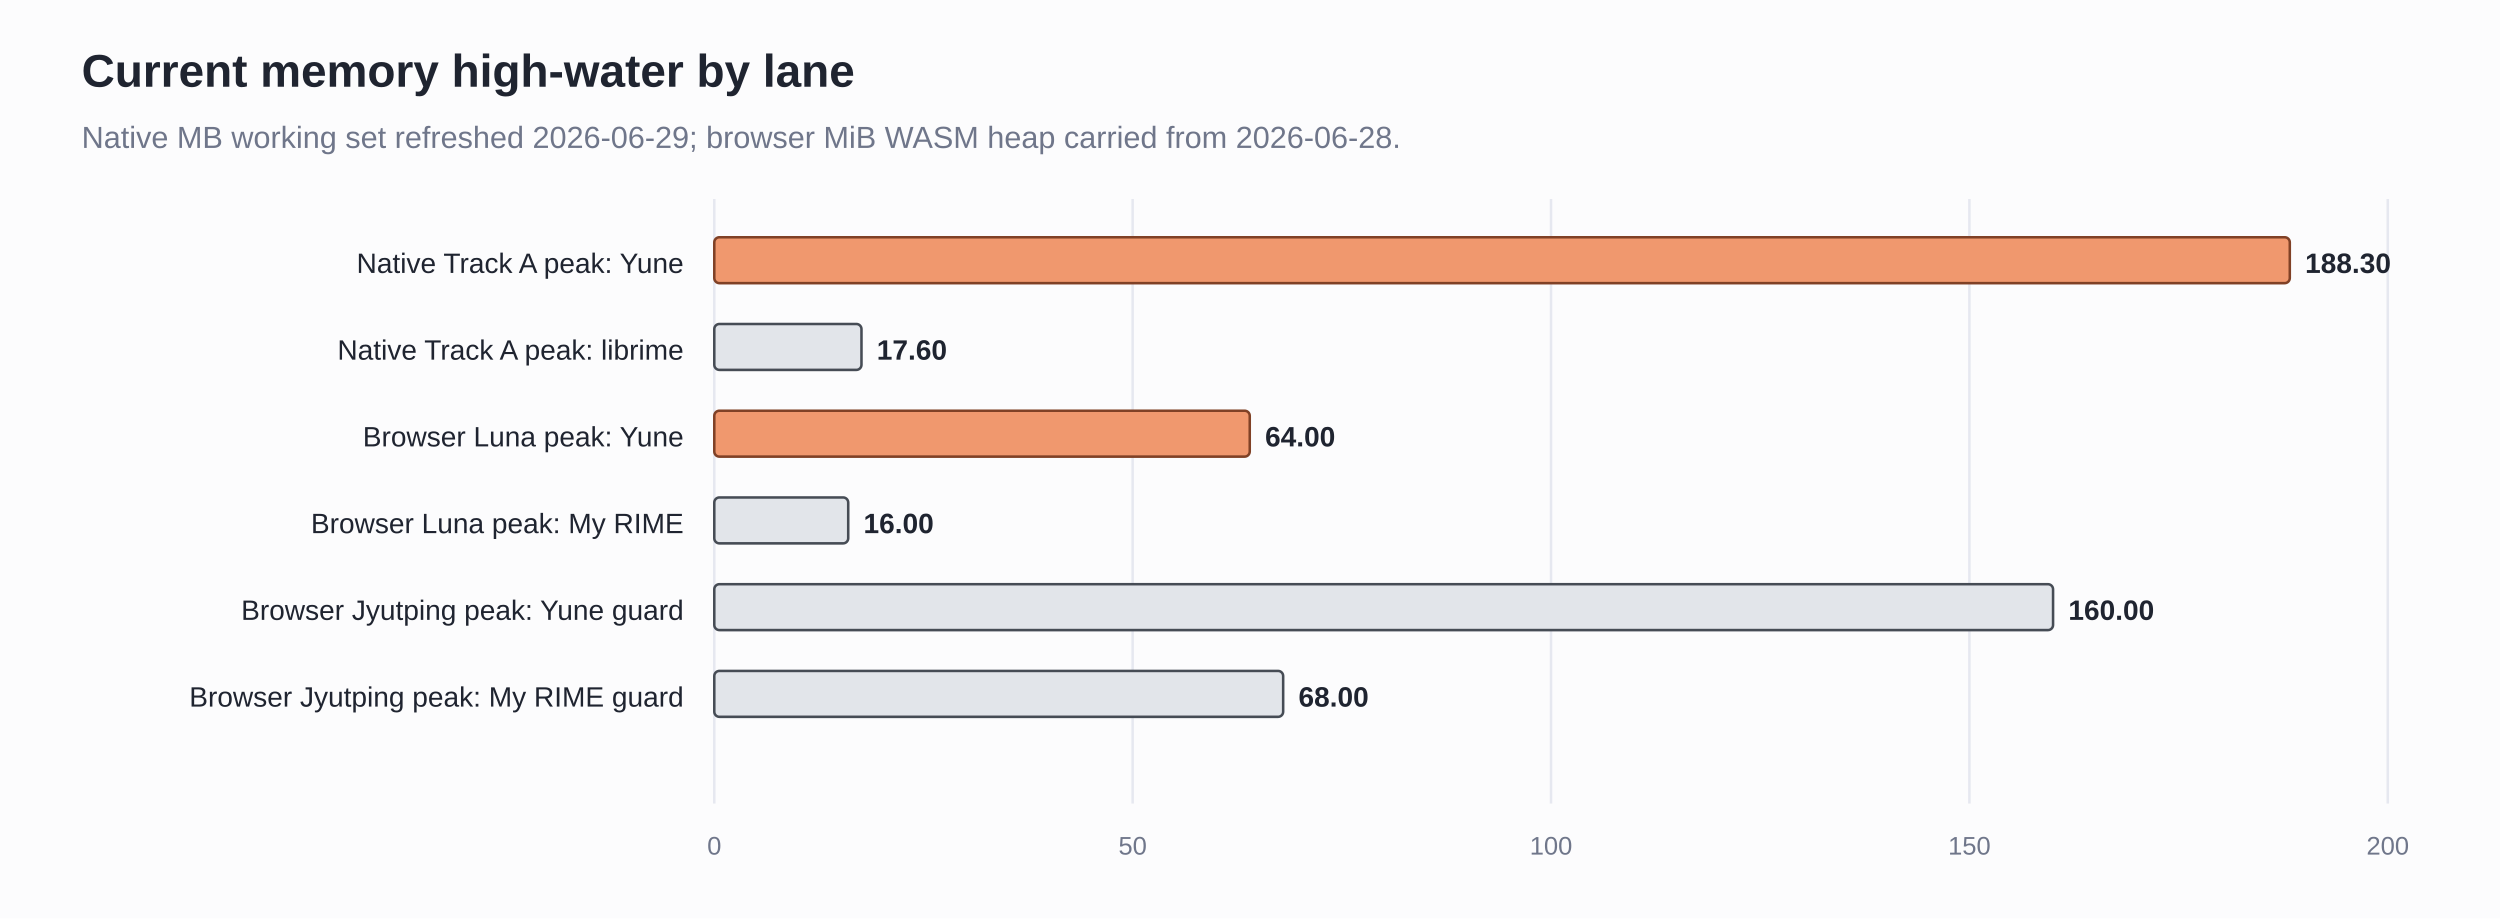
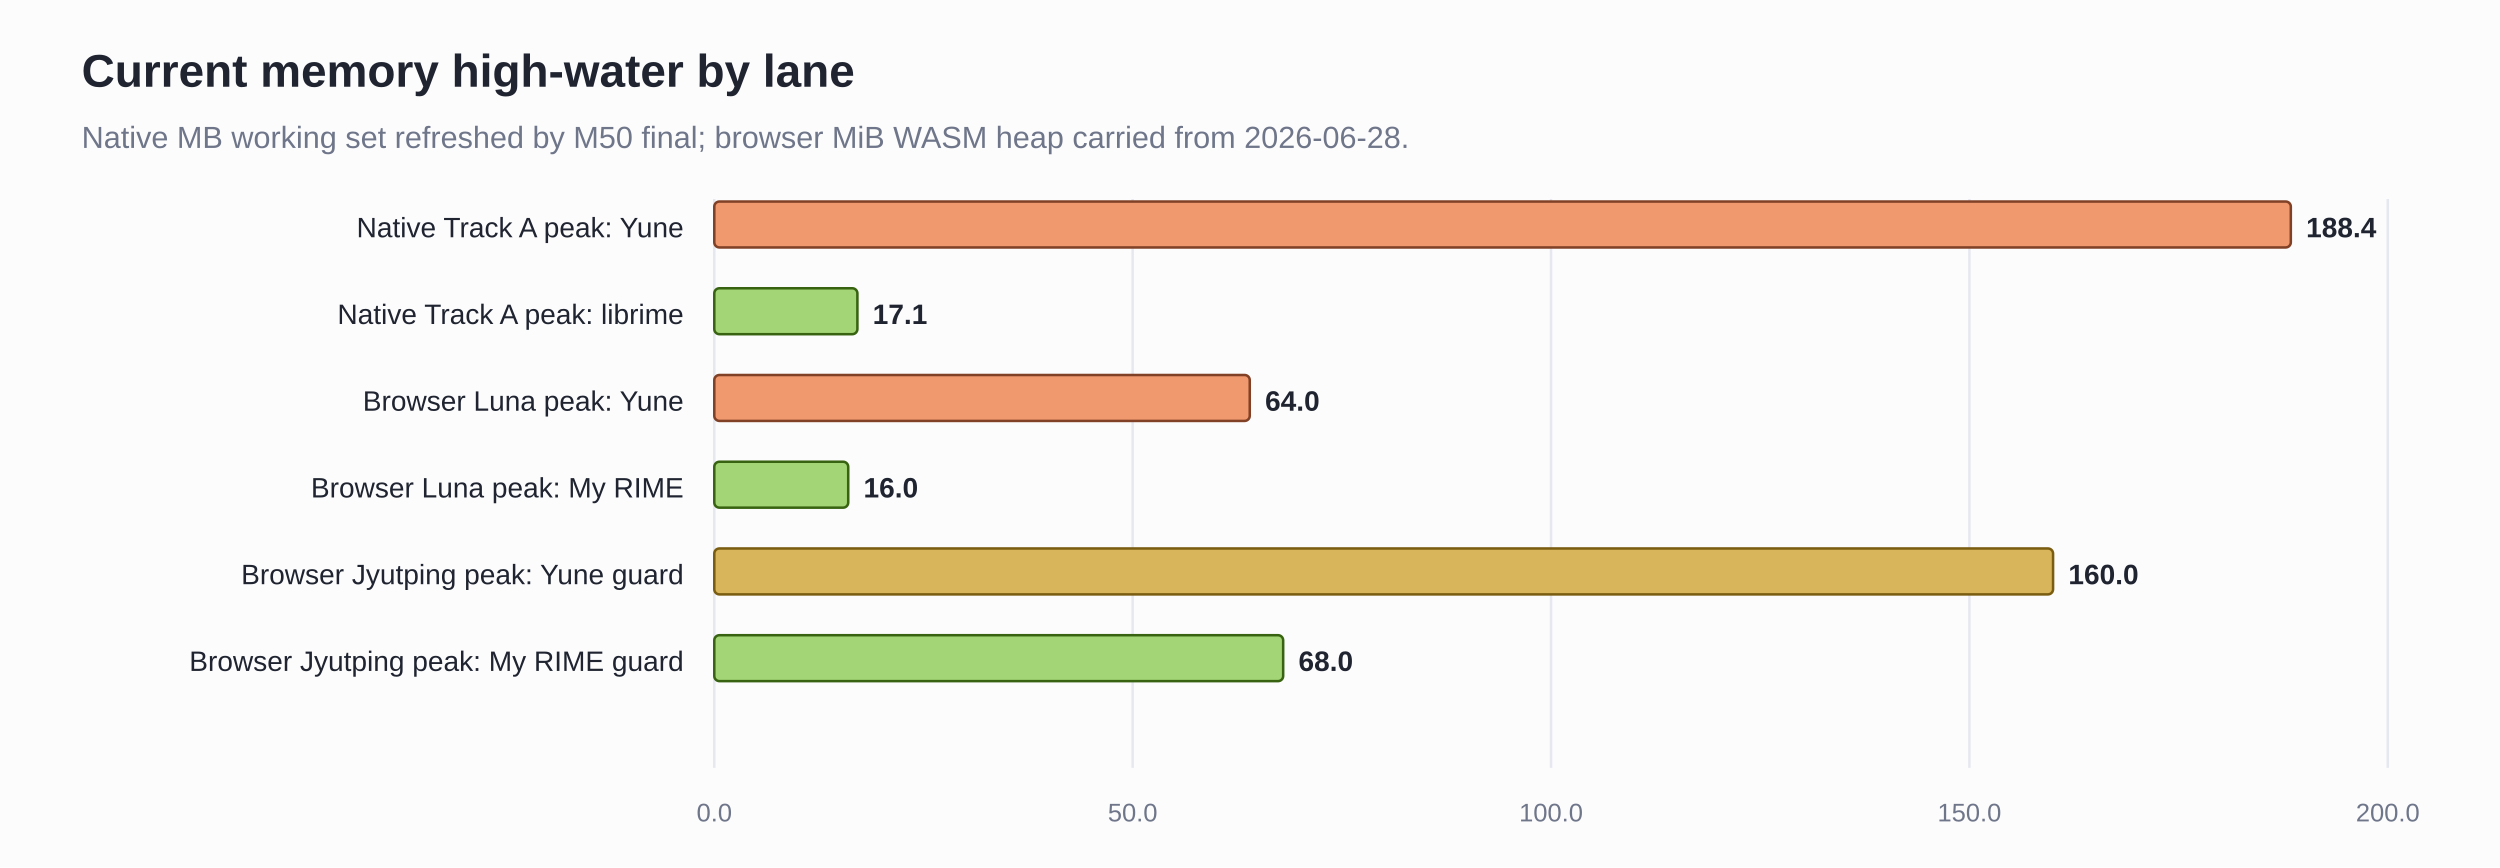
- <svg xmlns="http://www.w3.org/2000/svg" width="980" height="360" viewBox="0 0 980 360" role="img" aria-labelledby="title desc">
-   <rect width="980" height="360" fill="#FCFCFD" />
+ <svg xmlns="http://www.w3.org/2000/svg" width="980" height="340" viewBox="0 0 980 340" role="img" aria-labelledby="title desc">
+   <rect width="980" height="340" fill="#FCFCFD" />
  <text x="32" y="34" font-family="Segoe UI, Arial, sans-serif" font-size="18" font-weight="700" fill="#1F2430">Current memory high-water by lane</text>
-   <text x="32" y="58" font-family="Segoe UI, Arial, sans-serif" font-size="12" fill="#6F768A">Native MB working set refreshed 2026-06-29; browser MiB WASM heap carried from 2026-06-28.</text>
-   <line x1="280" y1="78" x2="280" y2="315" stroke="#E6E8F0" stroke-width="1" />
-   <text x="280" y="335" font-family="Segoe UI, Arial, sans-serif" font-size="10" fill="#6F768A" text-anchor="middle">0</text>
-   <line x1="444" y1="78" x2="444" y2="315" stroke="#E6E8F0" stroke-width="1" />
-   <text x="444" y="335" font-family="Segoe UI, Arial, sans-serif" font-size="10" fill="#6F768A" text-anchor="middle">50</text>
-   <line x1="608" y1="78" x2="608" y2="315" stroke="#E6E8F0" stroke-width="1" />
-   <text x="608" y="335" font-family="Segoe UI, Arial, sans-serif" font-size="10" fill="#6F768A" text-anchor="middle">100</text>
-   <line x1="772" y1="78" x2="772" y2="315" stroke="#E6E8F0" stroke-width="1" />
-   <text x="772" y="335" font-family="Segoe UI, Arial, sans-serif" font-size="10" fill="#6F768A" text-anchor="middle">150</text>
-   <line x1="936" y1="78" x2="936" y2="315" stroke="#E6E8F0" stroke-width="1" />
-   <text x="936" y="335" font-family="Segoe UI, Arial, sans-serif" font-size="10" fill="#6F768A" text-anchor="middle">200</text>
-   <text x="268" y="107" font-family="Segoe UI, Arial, sans-serif" font-size="11" font-weight="500" fill="#1F2430" text-anchor="end">Native Track A peak: Yune</text>
-   <rect x="280" y="93" width="617.6" height="18" rx="2" fill="#F0986E" stroke="#804126" stroke-width="1" />
-   <text x="903.6" y="107" font-family="Segoe UI, Arial, sans-serif" font-size="11" font-weight="600" fill="#1F2430">188.30</text>
-   <text x="268" y="141" font-family="Segoe UI, Arial, sans-serif" font-size="11" font-weight="500" fill="#1F2430" text-anchor="end">Native Track A peak: librime</text>
-   <rect x="280" y="127" width="57.7" height="18" rx="2" fill="#E2E5EA" stroke="#464C55" stroke-width="1" />
-   <text x="343.7" y="141" font-family="Segoe UI, Arial, sans-serif" font-size="11" font-weight="600" fill="#1F2430">17.60</text>
-   <text x="268" y="175" font-family="Segoe UI, Arial, sans-serif" font-size="11" font-weight="500" fill="#1F2430" text-anchor="end">Browser Luna peak: Yune</text>
-   <rect x="280" y="161" width="209.9" height="18" rx="2" fill="#F0986E" stroke="#804126" stroke-width="1" />
-   <text x="495.9" y="175" font-family="Segoe UI, Arial, sans-serif" font-size="11" font-weight="600" fill="#1F2430">64.00</text>
-   <text x="268" y="209" font-family="Segoe UI, Arial, sans-serif" font-size="11" font-weight="500" fill="#1F2430" text-anchor="end">Browser Luna peak: My RIME</text>
-   <rect x="280" y="195" width="52.5" height="18" rx="2" fill="#E2E5EA" stroke="#464C55" stroke-width="1" />
-   <text x="338.5" y="209" font-family="Segoe UI, Arial, sans-serif" font-size="11" font-weight="600" fill="#1F2430">16.00</text>
-   <text x="268" y="243" font-family="Segoe UI, Arial, sans-serif" font-size="11" font-weight="500" fill="#1F2430" text-anchor="end">Browser Jyutping peak: Yune guard</text>
-   <rect x="280" y="229" width="524.8" height="18" rx="2" fill="#E2E5EA" stroke="#464C55" stroke-width="1" />
-   <text x="810.8" y="243" font-family="Segoe UI, Arial, sans-serif" font-size="11" font-weight="600" fill="#1F2430">160.00</text>
-   <text x="268" y="277" font-family="Segoe UI, Arial, sans-serif" font-size="11" font-weight="500" fill="#1F2430" text-anchor="end">Browser Jyutping peak: My RIME guard</text>
-   <rect x="280" y="263" width="223" height="18" rx="2" fill="#E2E5EA" stroke="#464C55" stroke-width="1" />
-   <text x="509" y="277" font-family="Segoe UI, Arial, sans-serif" font-size="11" font-weight="600" fill="#1F2430">68.00</text>
+   <text x="32" y="58" font-family="Segoe UI, Arial, sans-serif" font-size="12" fill="#6F768A">Native MB working set refreshed by M50 final; browser MiB WASM heap carried from 2026-06-28.</text>
+   <line x1="280.0" y1="78" x2="280.0" y2="301" stroke="#E6E8F0" stroke-width="1" />
+   <text x="280.0" y="322" font-family="Segoe UI, Arial, sans-serif" font-size="10" fill="#6F768A" text-anchor="middle">0.0</text>
+   <line x1="444.0" y1="78" x2="444.0" y2="301" stroke="#E6E8F0" stroke-width="1" />
+   <text x="444.0" y="322" font-family="Segoe UI, Arial, sans-serif" font-size="10" fill="#6F768A" text-anchor="middle">50.0</text>
+   <line x1="608.0" y1="78" x2="608.0" y2="301" stroke="#E6E8F0" stroke-width="1" />
+   <text x="608.0" y="322" font-family="Segoe UI, Arial, sans-serif" font-size="10" fill="#6F768A" text-anchor="middle">100.0</text>
+   <line x1="772.0" y1="78" x2="772.0" y2="301" stroke="#E6E8F0" stroke-width="1" />
+   <text x="772.0" y="322" font-family="Segoe UI, Arial, sans-serif" font-size="10" fill="#6F768A" text-anchor="middle">150.0</text>
+   <line x1="936.0" y1="78" x2="936.0" y2="301" stroke="#E6E8F0" stroke-width="1" />
+   <text x="936.0" y="322" font-family="Segoe UI, Arial, sans-serif" font-size="10" fill="#6F768A" text-anchor="middle">200.0</text>
+   <text x="268" y="93" font-family="Segoe UI, Arial, sans-serif" font-size="11" font-weight="500" fill="#1F2430" text-anchor="end">Native Track A peak: Yune</text>
+   <rect x="280" y="79" width="618.0" height="18" rx="2" fill="#F0986E" stroke="#804126" stroke-width="1" />
+   <text x="904.0" y="93" font-family="Segoe UI, Arial, sans-serif" font-size="11" font-weight="600" fill="#1F2430">188.4</text>
+   <text x="268" y="127" font-family="Segoe UI, Arial, sans-serif" font-size="11" font-weight="500" fill="#1F2430" text-anchor="end">Native Track A peak: librime</text>
+   <rect x="280" y="113" width="56.1" height="18" rx="2" fill="#A3D576" stroke="#386411" stroke-width="1" />
+   <text x="342.1" y="127" font-family="Segoe UI, Arial, sans-serif" font-size="11" font-weight="600" fill="#1F2430">17.1</text>
+   <text x="268" y="161" font-family="Segoe UI, Arial, sans-serif" font-size="11" font-weight="500" fill="#1F2430" text-anchor="end">Browser Luna peak: Yune</text>
+   <rect x="280" y="147" width="209.9" height="18" rx="2" fill="#F0986E" stroke="#804126" stroke-width="1" />
+   <text x="495.9" y="161" font-family="Segoe UI, Arial, sans-serif" font-size="11" font-weight="600" fill="#1F2430">64.0</text>
+   <text x="268" y="195" font-family="Segoe UI, Arial, sans-serif" font-size="11" font-weight="500" fill="#1F2430" text-anchor="end">Browser Luna peak: My RIME</text>
+   <rect x="280" y="181" width="52.5" height="18" rx="2" fill="#A3D576" stroke="#386411" stroke-width="1" />
+   <text x="338.5" y="195" font-family="Segoe UI, Arial, sans-serif" font-size="11" font-weight="600" fill="#1F2430">16.0</text>
+   <text x="268" y="229" font-family="Segoe UI, Arial, sans-serif" font-size="11" font-weight="500" fill="#1F2430" text-anchor="end">Browser Jyutping peak: Yune guard</text>
+   <rect x="280" y="215" width="524.8" height="18" rx="2" fill="#D8B55B" stroke="#7A5D10" stroke-width="1" />
+   <text x="810.8" y="229" font-family="Segoe UI, Arial, sans-serif" font-size="11" font-weight="600" fill="#1F2430">160.0</text>
+   <text x="268" y="263" font-family="Segoe UI, Arial, sans-serif" font-size="11" font-weight="500" fill="#1F2430" text-anchor="end">Browser Jyutping peak: My RIME guard</text>
+   <rect x="280" y="249" width="223.0" height="18" rx="2" fill="#A3D576" stroke="#386411" stroke-width="1" />
+   <text x="509.0" y="263" font-family="Segoe UI, Arial, sans-serif" font-size="11" font-weight="600" fill="#1F2430">68.0</text>
</svg>
